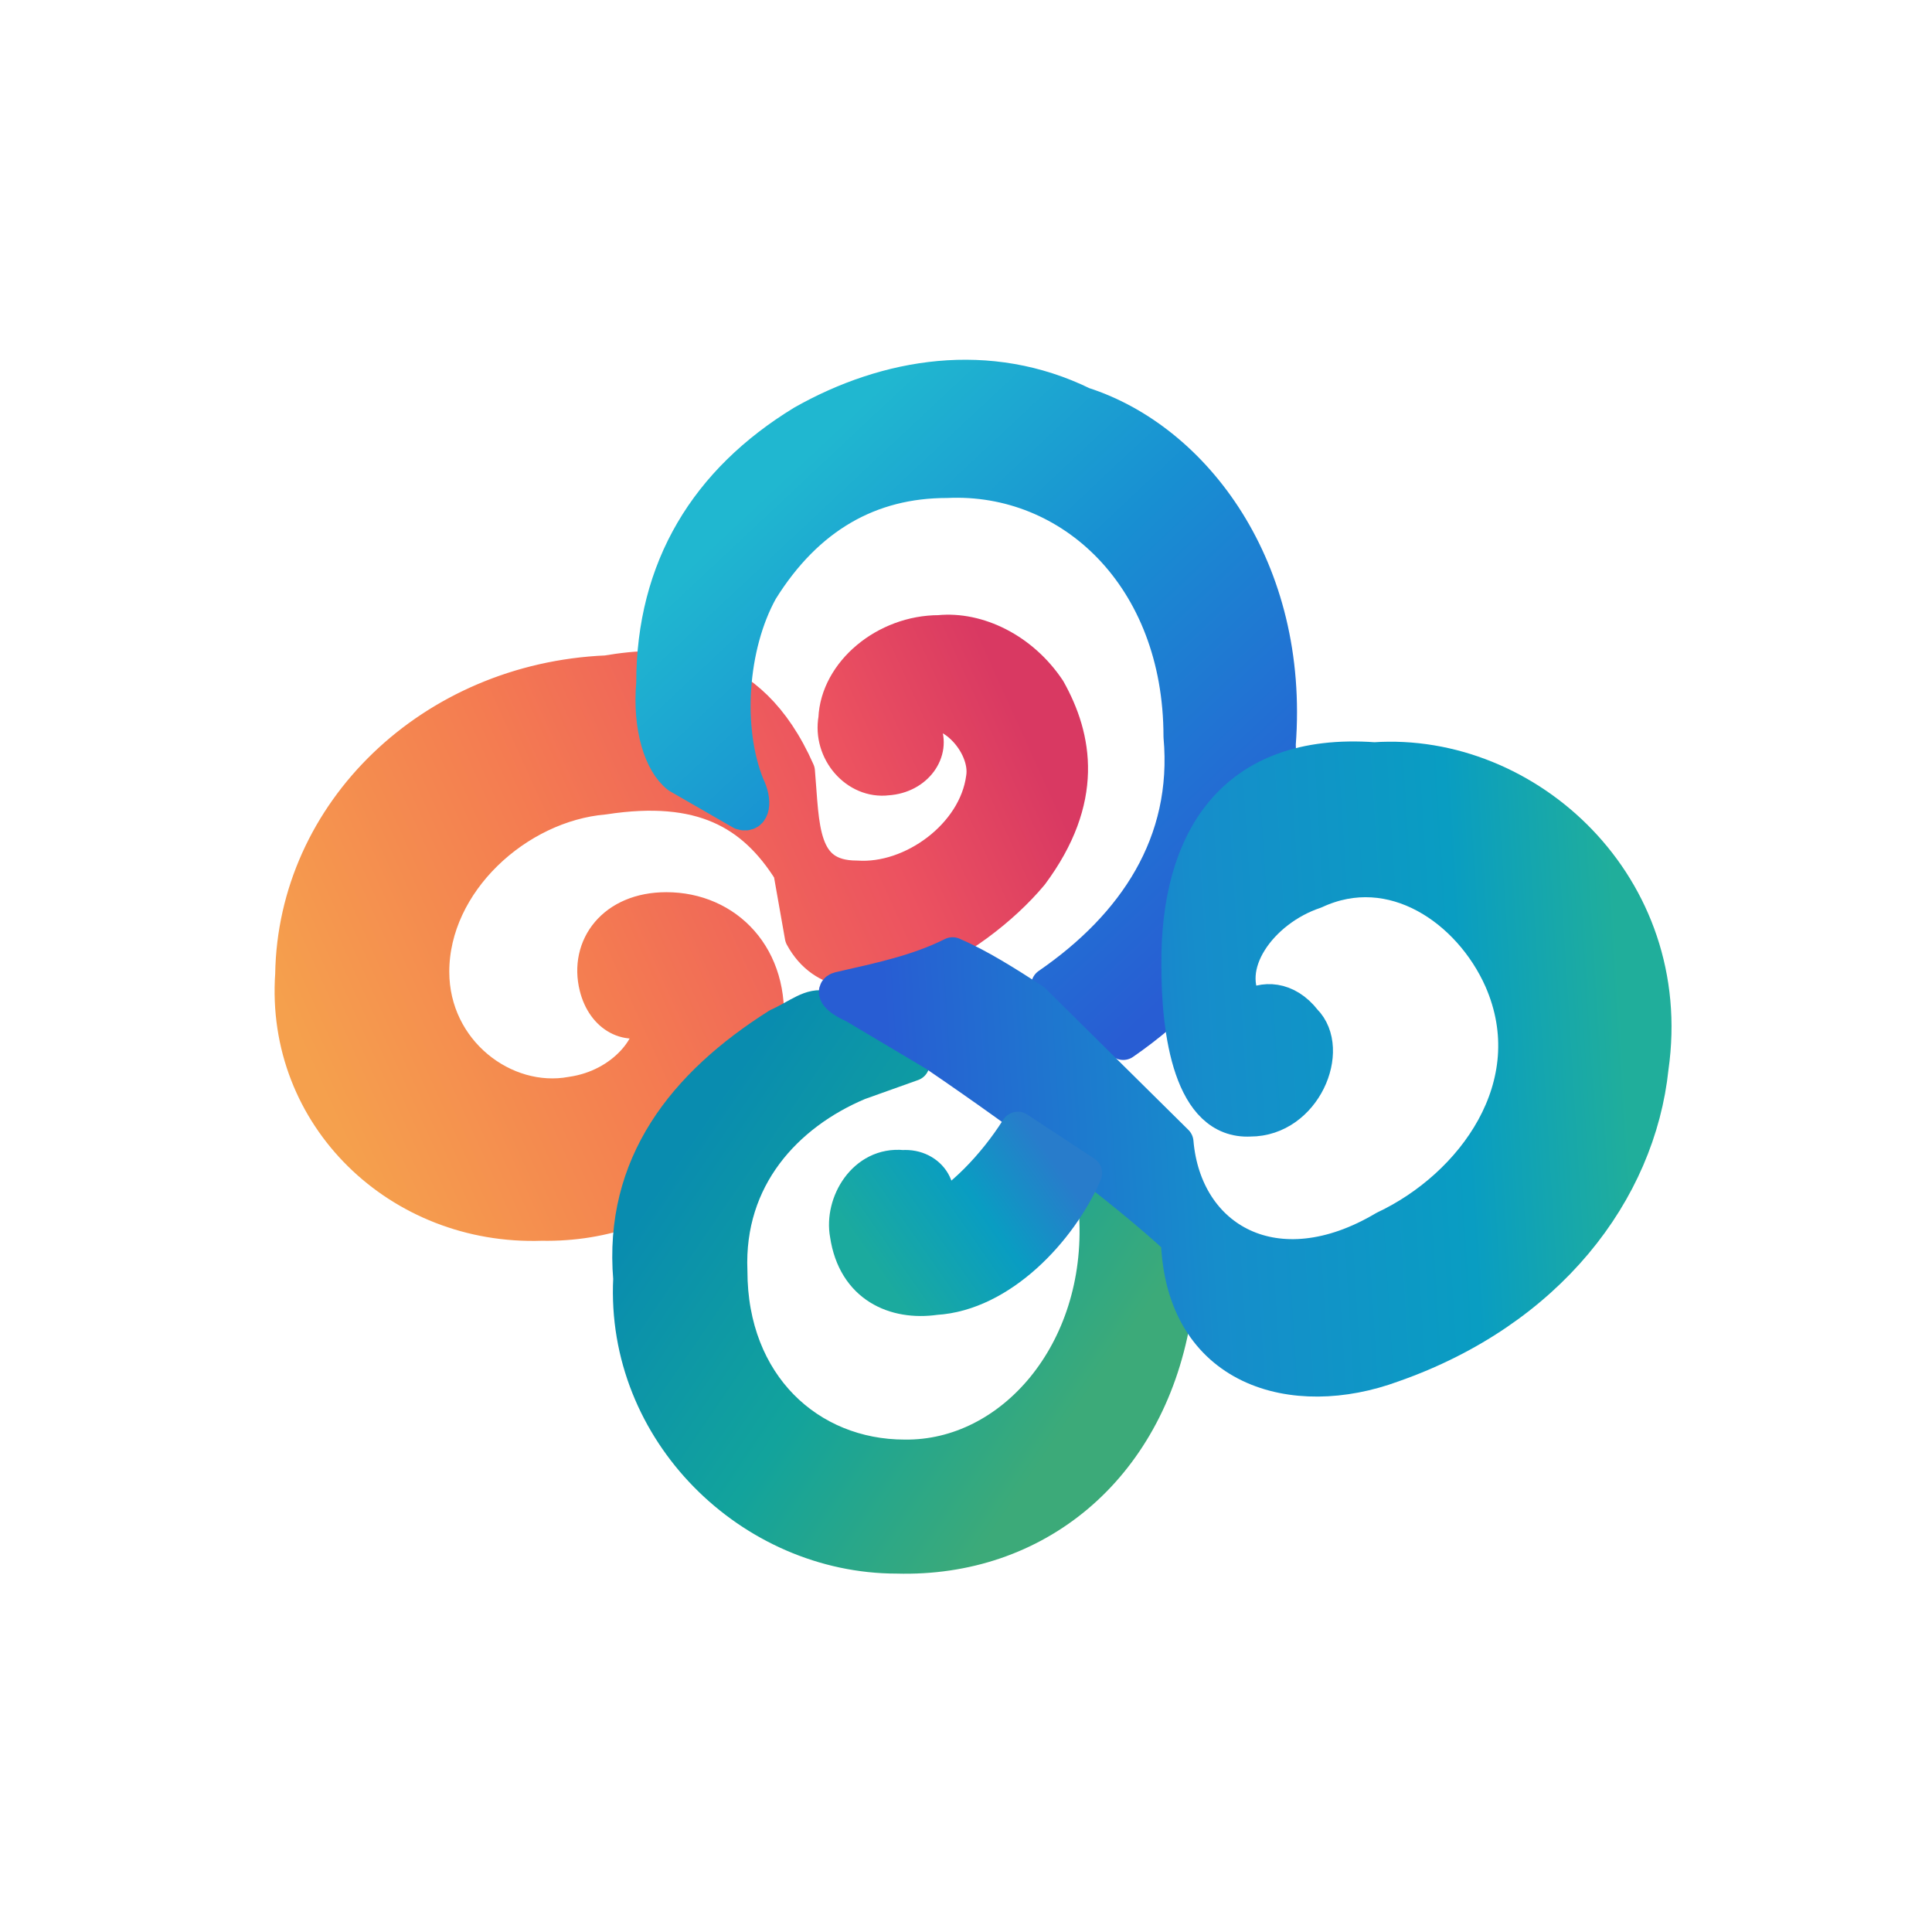
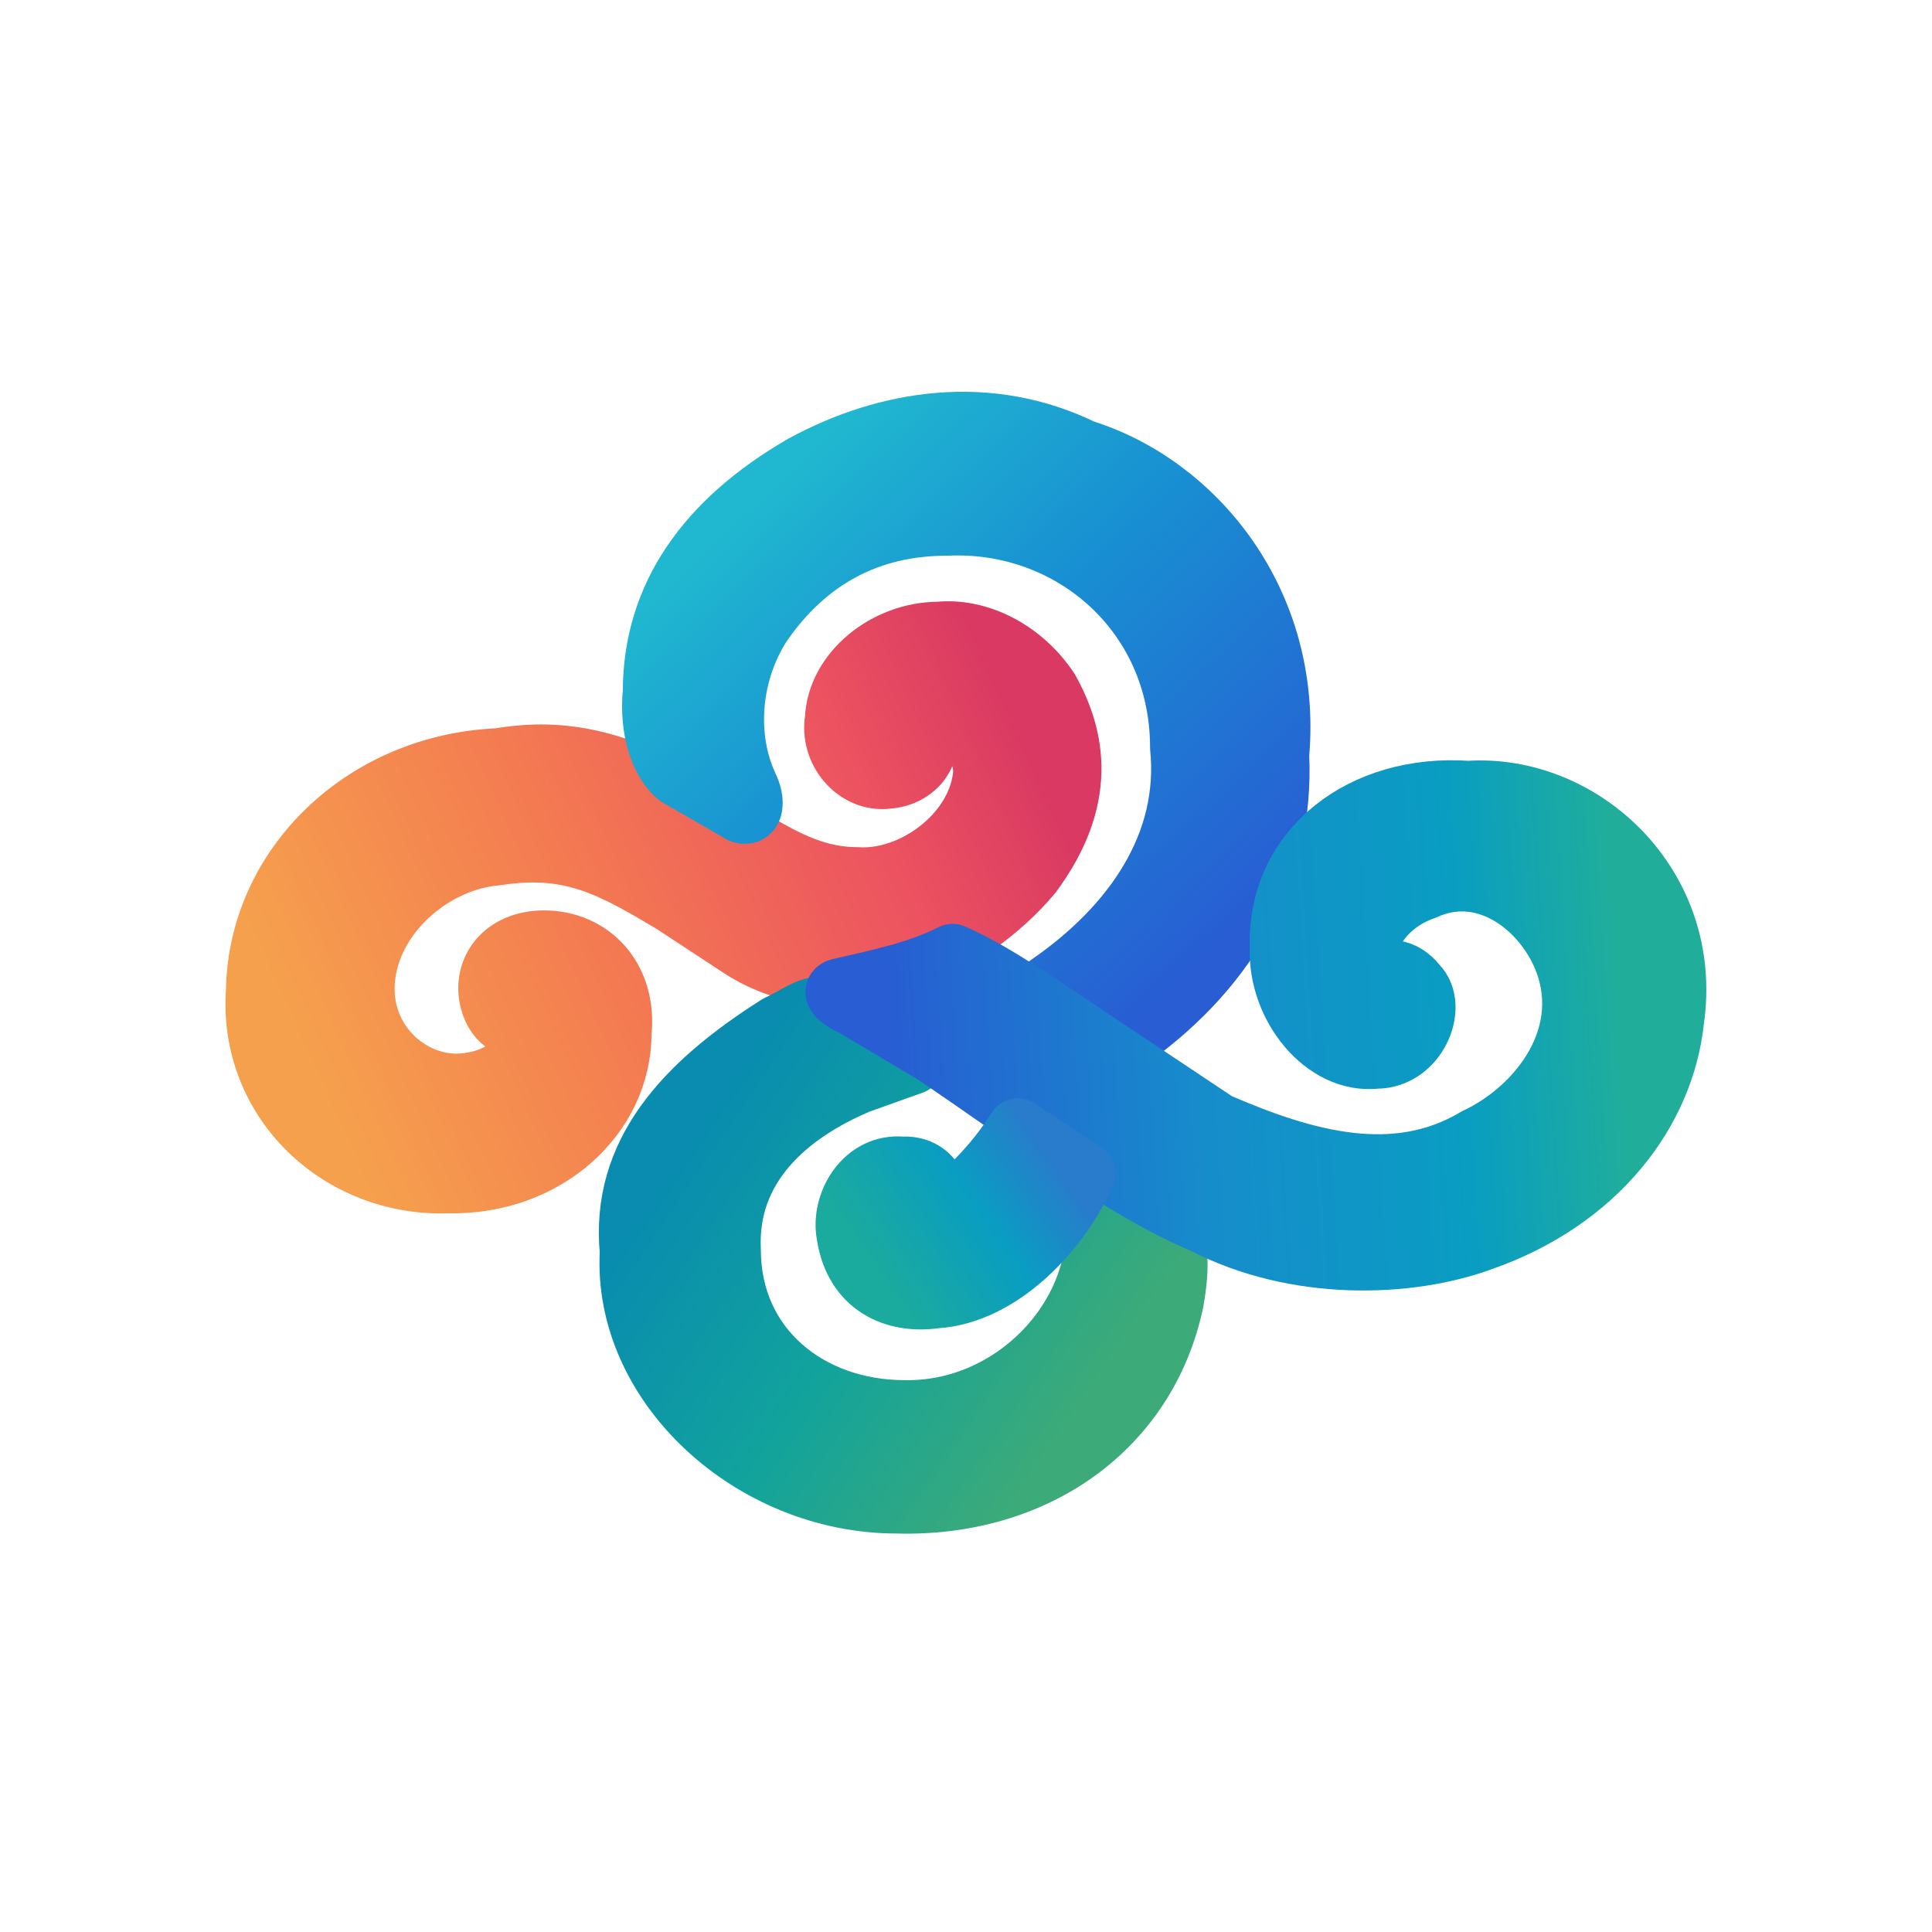
<svg xmlns="http://www.w3.org/2000/svg" width="1024" height="1024" viewBox="0 0 1024 1024">
  <defs>
    <linearGradient id="warm" gradientUnits="userSpaceOnUse" x1="135" y1="575" x2="510" y2="405">
      <stop offset="0" stop-color="#F5A04D" />
      <stop offset="0.38" stop-color="#F47C51" />
      <stop offset="0.78" stop-color="#EC5260" />
      <stop offset="1" stop-color="#D93962" />
    </linearGradient>
    <linearGradient id="crown" gradientUnits="userSpaceOnUse" x1="365" y1="315" x2="594" y2="559">
      <stop offset="0" stop-color="#20B7D0" />
      <stop offset="0.42" stop-color="#188FD2" />
      <stop offset="1" stop-color="#285DD3" />
    </linearGradient>
    <linearGradient id="forward" gradientUnits="userSpaceOnUse" x1="444" y1="562" x2="827" y2="538">
      <stop offset="0" stop-color="#285DD3" />
      <stop offset="0.43" stop-color="#168DCB" />
      <stop offset="0.78" stop-color="#099DC2" />
      <stop offset="1" stop-color="#20AE9B" />
    </linearGradient>
    <linearGradient id="return" gradientUnits="userSpaceOnUse" x1="342" y1="636" x2="546" y2="775">
      <stop offset="0" stop-color="#098CAF" />
      <stop offset="0.51" stop-color="#12A39C" />
      <stop offset="1" stop-color="#3CAA79" />
    </linearGradient>
    <linearGradient id="heart" gradientUnits="userSpaceOnUse" x1="442" y1="706" x2="531" y2="644">
      <stop offset="0" stop-color="#1BAA9E" />
      <stop offset="0.58" stop-color="#099DC2" />
      <stop offset="1" stop-color="#287CCB" />
    </linearGradient>
  </defs>
  <g id="symbol" transform="translate(136 225.43) scale(1.016216) translate(-117 -263)">
-     <path id="warm-current" fill="url(#warm)" stroke="url(#warm)" stroke-width="18" stroke-linejoin="round" d="M 530 401 C 516 380 493 369 473 371 C 445 371 420 392 419 416 C 416 433 430 449 446 447 C 461 446 470 433 465 422 L 460 415 C 477 405 499 429 496 447 C 492 477 459 501 430 499 C 400 499 401.712 471.797 399.222 443.5 C 373.6 385.5 330.7 386.8 299.5 392 C 208.5 395.9 137 464.8 135.7 549.3 C 130.5 623.4 191.6 681.9 265.7 679.3 C 332 680.6 382.7 633.8 382.7 577.9 C 386.6 540.2 361.9 515.5 330.7 515.5 C 303.4 515.5 289.1 535 294.3 555.8 C 298.2 571.4 311.2 577.9 322.9 571.4 C 325.5 585.7 308.6 607.8 281.3 611.7 C 246.2 618.2 208.5 589.6 208.5 548 C 208.5 501.2 252.7 460.9 298.2 457 C 348.9 449.2 376.2 464.8 395.453 495.5 L 401.481 529.627 C 424 571 491 533 521 497 C 550 458 544 426 530 401 Z" />
-     <path id="return-current" fill="url(#return)" stroke="url(#return)" stroke-width="18" stroke-linejoin="round" d="M389 576 C340 607 307 648.7 312 708.1 C308 787.9 375 852.9 451 852.9 C523 854.9 581 807.6 595 729.9 C598 709.6 599 688 588 678 L563 664 C558 663 555 667 555 675 C559 746.4 511 801.7 455 801 C405 801 364 763.5 364 704.1 C362 655.4 393 622 431 606 L459 596 C442 584 426 575 414 567 C406 565 400 571 389 576 Z" />
-     <path id="crown-current" fill="url(#crown)" stroke="url(#crown)" stroke-width="18" stroke-linejoin="round" d="M402 261.5 C352 292 324 337.3 324 397.5 C322 420.5 328 439 337 446 L370 465 C376 467 377 459 373 451 C361 421.4 364 377.9 380 349 C404 310.4 437 291.9 477 291.9 C542 288.9 599 342.1 599 425.3 C604 481 575 524 530 555 C529 560 552 572 569 585 C621 549 653 498 650 429.3 C657 337.9 606 270.6 548 252 C499 228 446 236.6 402 261.5 Z" />
-     <path id="forward-current" fill="url(#forward)" stroke="url(#forward)" stroke-width="18" stroke-linejoin="round" d="M 844.45 597.95 C 857.95 503.45 779.65 431.9 700 437.3 C 625.75 431.9 597.55 480.202 597.896 543.65 C 597.719 580.062 604.394 626.525 635.2 624.95 C 663.55 624.95 678.4 588.5 663.55 573.65 C 654.1 561.5 641.95 561.5 633.85 566.9 C 619 545.3 640.6 515.6 668.95 506.15 C 709.45 487.25 749.95 515.6 766.15 552.05 C 790.45 607.4 751.3 660.05 705.4 681.65 C 648.7 715.4 601 687.68 596.659 636.866 L 522 563 C 508 554 494 545 480 539 C 462 548 443 552 421 557 C 417 558 420 562 429 566 L 471 591 C 521 625 570 662 597.621 687.532 C 599.631 756.215 658.15 772.1 709.45 753.2 C 790.45 724.85 837.7 662.75 844.45 597.95 Z" />
-     <path id="heart-current" fill="url(#heart)" stroke="url(#heart)" stroke-width="18" stroke-linejoin="round" d="M549 653 L514 630 C502 649 484 668 467 676 C478 663 468 649 454 650 C434 648 422 669 425 685 C429 712 450 721 471 718 C505 716 536 683 549 653 Z" />
+     <path id="warm-current" fill="url(#warm)" stroke="url(#warm)" stroke-width="32" stroke-linejoin="round" d="M530 401 C516 380 493 369 473 371 C445 371 420 392 419 416 C416 433 430 449 446 447 C461 446 470 433 465 422 L460 415 C477 405 499 429 496 447 C492 477 459 501 430 499 C400 499 377 480 350 464 C300 432 267 433 243 437 C173 440 118 493 117 558 C113 615 160 660 217 658 C268 659 307 623 307 580 C310 551 291 532 267 532 C246 532 235 547 239 563 C242 575 252 580 261 575 C263 586 250 603 229 606 C202 611 173 589 173 557 C173 521 207 490 242 487 C281 481 302 493 334 512 L369 535 C424 571 491 533 521 497 C550 458 544 426 530 401 Z" />
+     <path id="return-current" fill="url(#return)" stroke="url(#return)" stroke-width="32" stroke-linejoin="round" d="M389 576 C340 607 307 643 312 694 C308 763 375 825 451 825 C523 827 581 786 595 720 C598 703 599 685 588 678 L563 664 C558 663 555 667 555 675 C559 729 511 778 455 777 C405 777 364 744 364 693 C362 650 393 622 431 606 L459 596 C442 584 426 575 414 567 C406 565 400 571 389 576 Z" />
+     <path id="crown-current" fill="url(#crown)" stroke="url(#crown)" stroke-width="32" stroke-linejoin="round" d="M402 284 C352 313 324 352 324 402 C322 422 328 439 337 446 L370 465 C376 467 377 459 373 451 C361 425 364 392 380 367 C404 332 437 315 477 315 C542 312 599 361 599 431 C604 481 575 524 530 555 C529 560 552 572 569 585 C621 549 653 498 650 435 C657 355 606 294 548 276 C499 252 446 260 402 284 Z" />
+     <path id="forward-current" fill="url(#forward)" stroke="url(#forward)" stroke-width="32" stroke-linejoin="round" d="M856 573 C866 503 808 450 749 454 C694 450 649 484 651 536 C650 566 674 596 701 593 C722 593 733 566 722 555 C715 546 706 546 700 550 C689 534 705 512 726 505 C756 491 786 512 798 539 C816 580 787 619 753 635 C711 660 664 647 618 627 L522 563 C508 554 494 545 480 539 C462 548 443 552 421 557 C417 558 420 562 429 566 L471 591 C521 625 570 662 611 679 C659 704 718 702 756 688 C816 667 851 621 856 573 Z" />
+     <path id="heart-current" fill="url(#heart)" stroke="url(#heart)" stroke-width="32" stroke-linejoin="round" d="M549 653 L514 630 C502 649 484 668 467 676 C478 663 468 649 454 650 C434 648 422 669 425 685 C429 712 450 721 471 718 C505 716 536 683 549 653 Z" />
  </g>
</svg>
